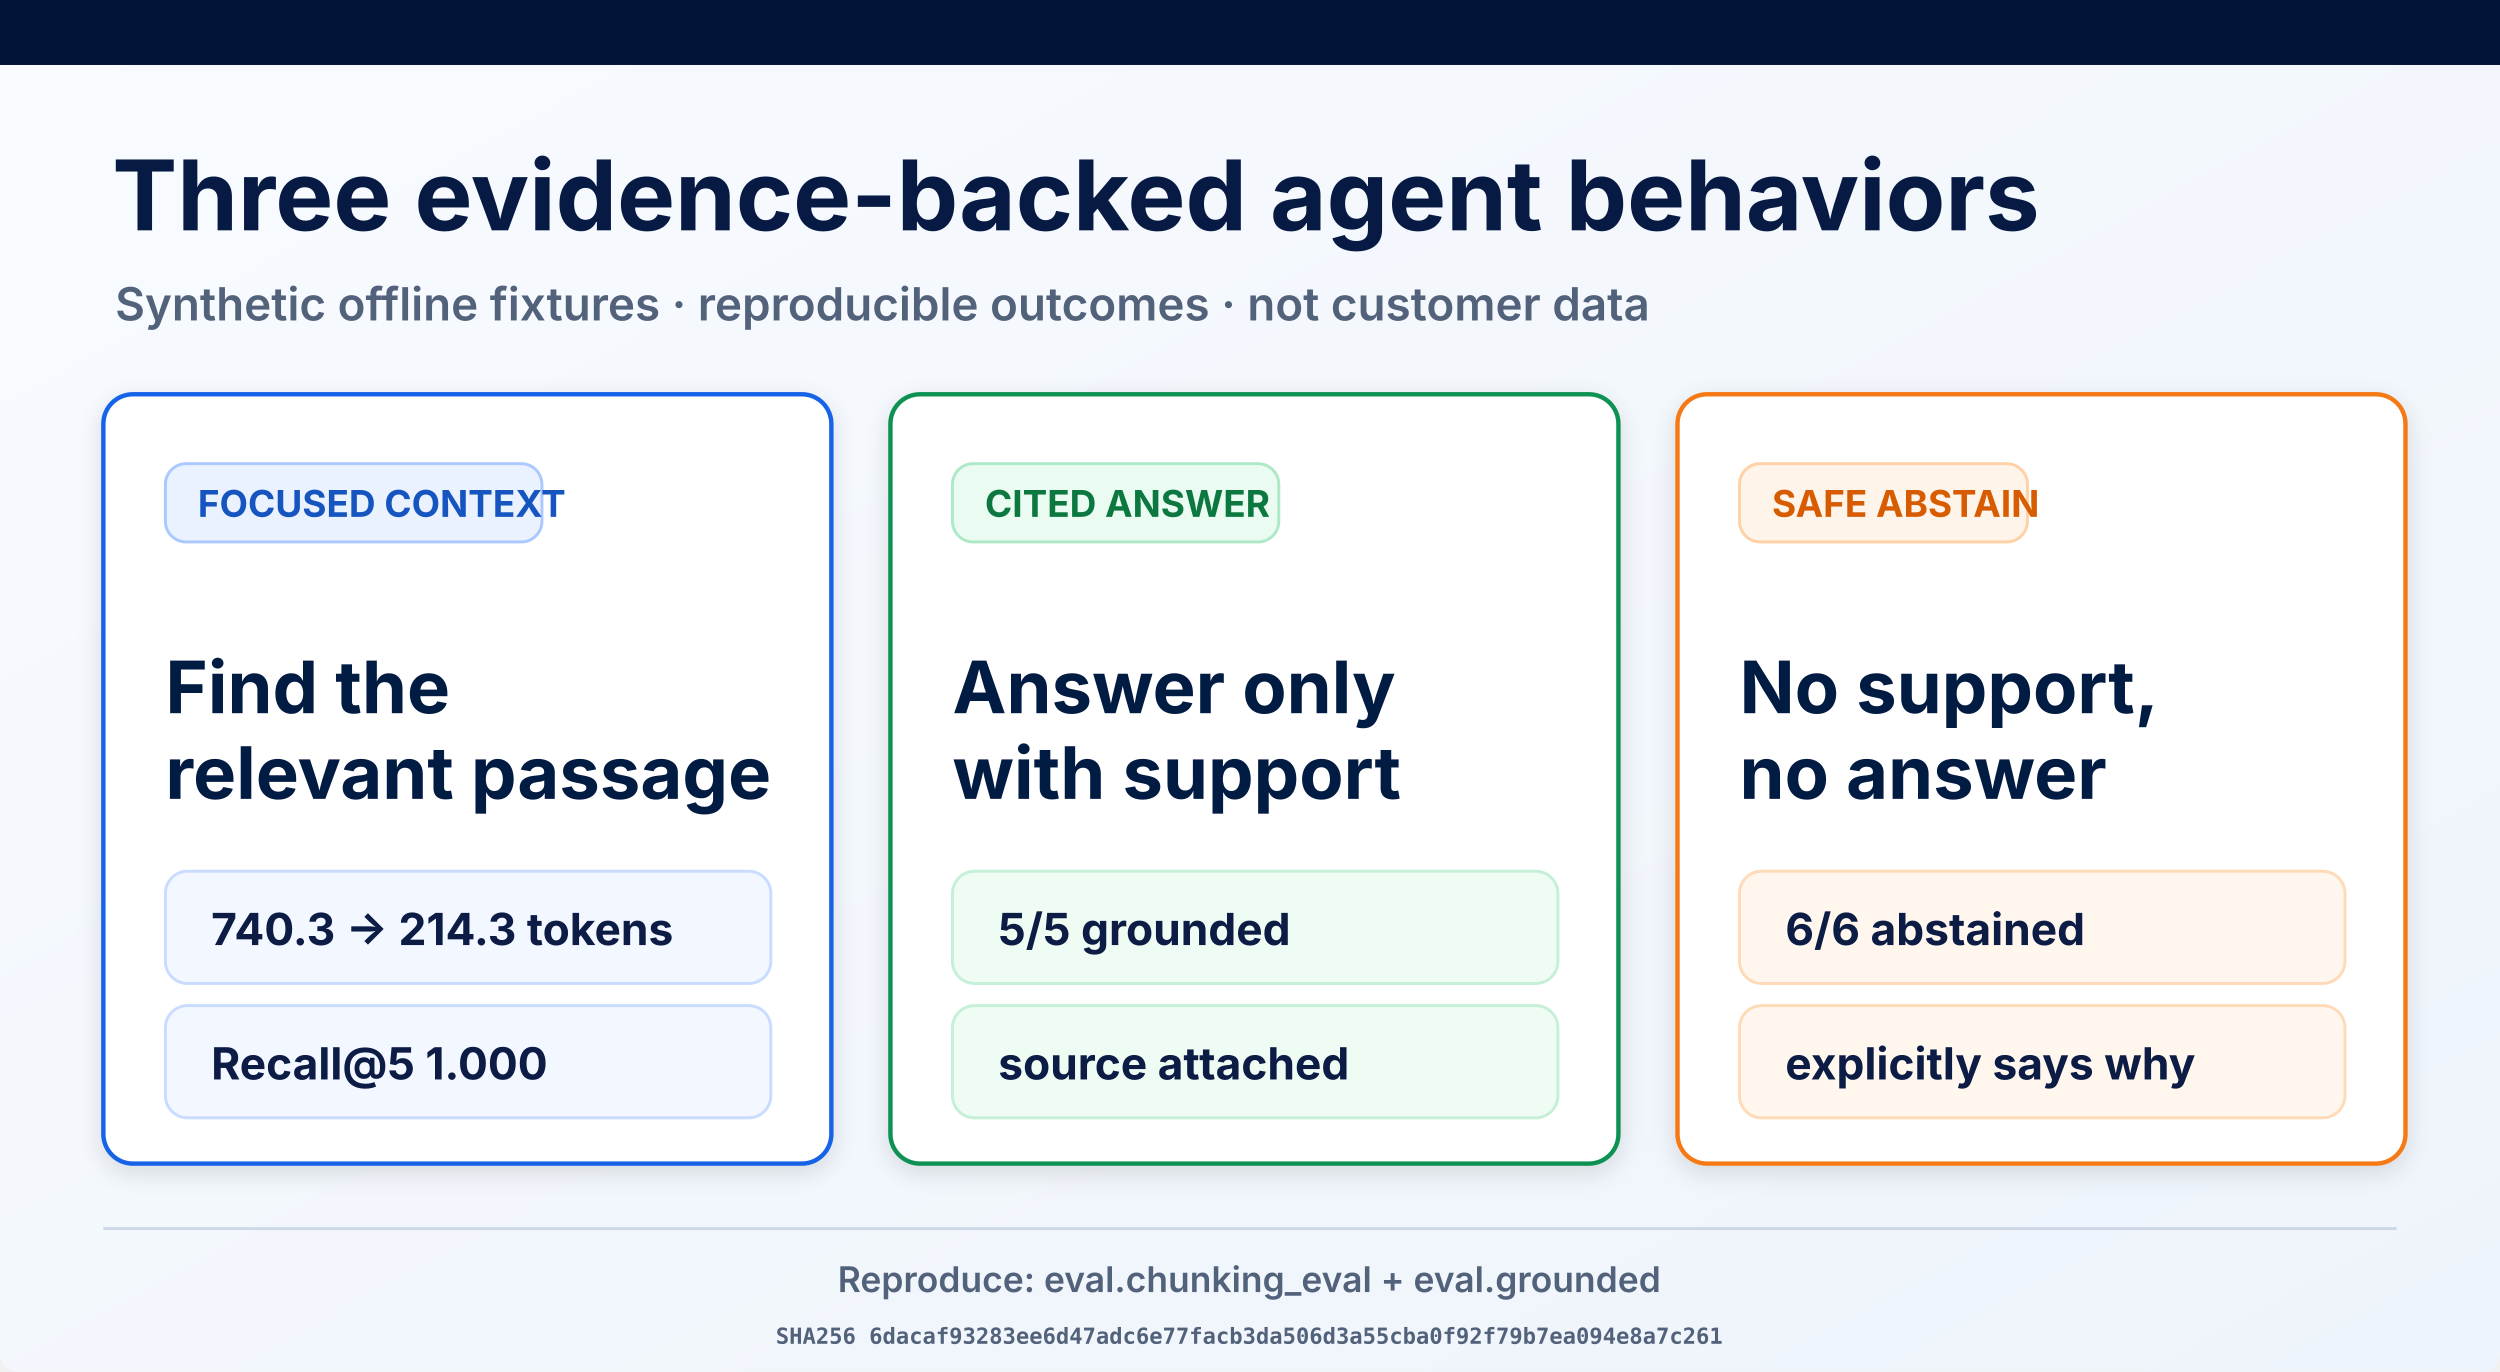
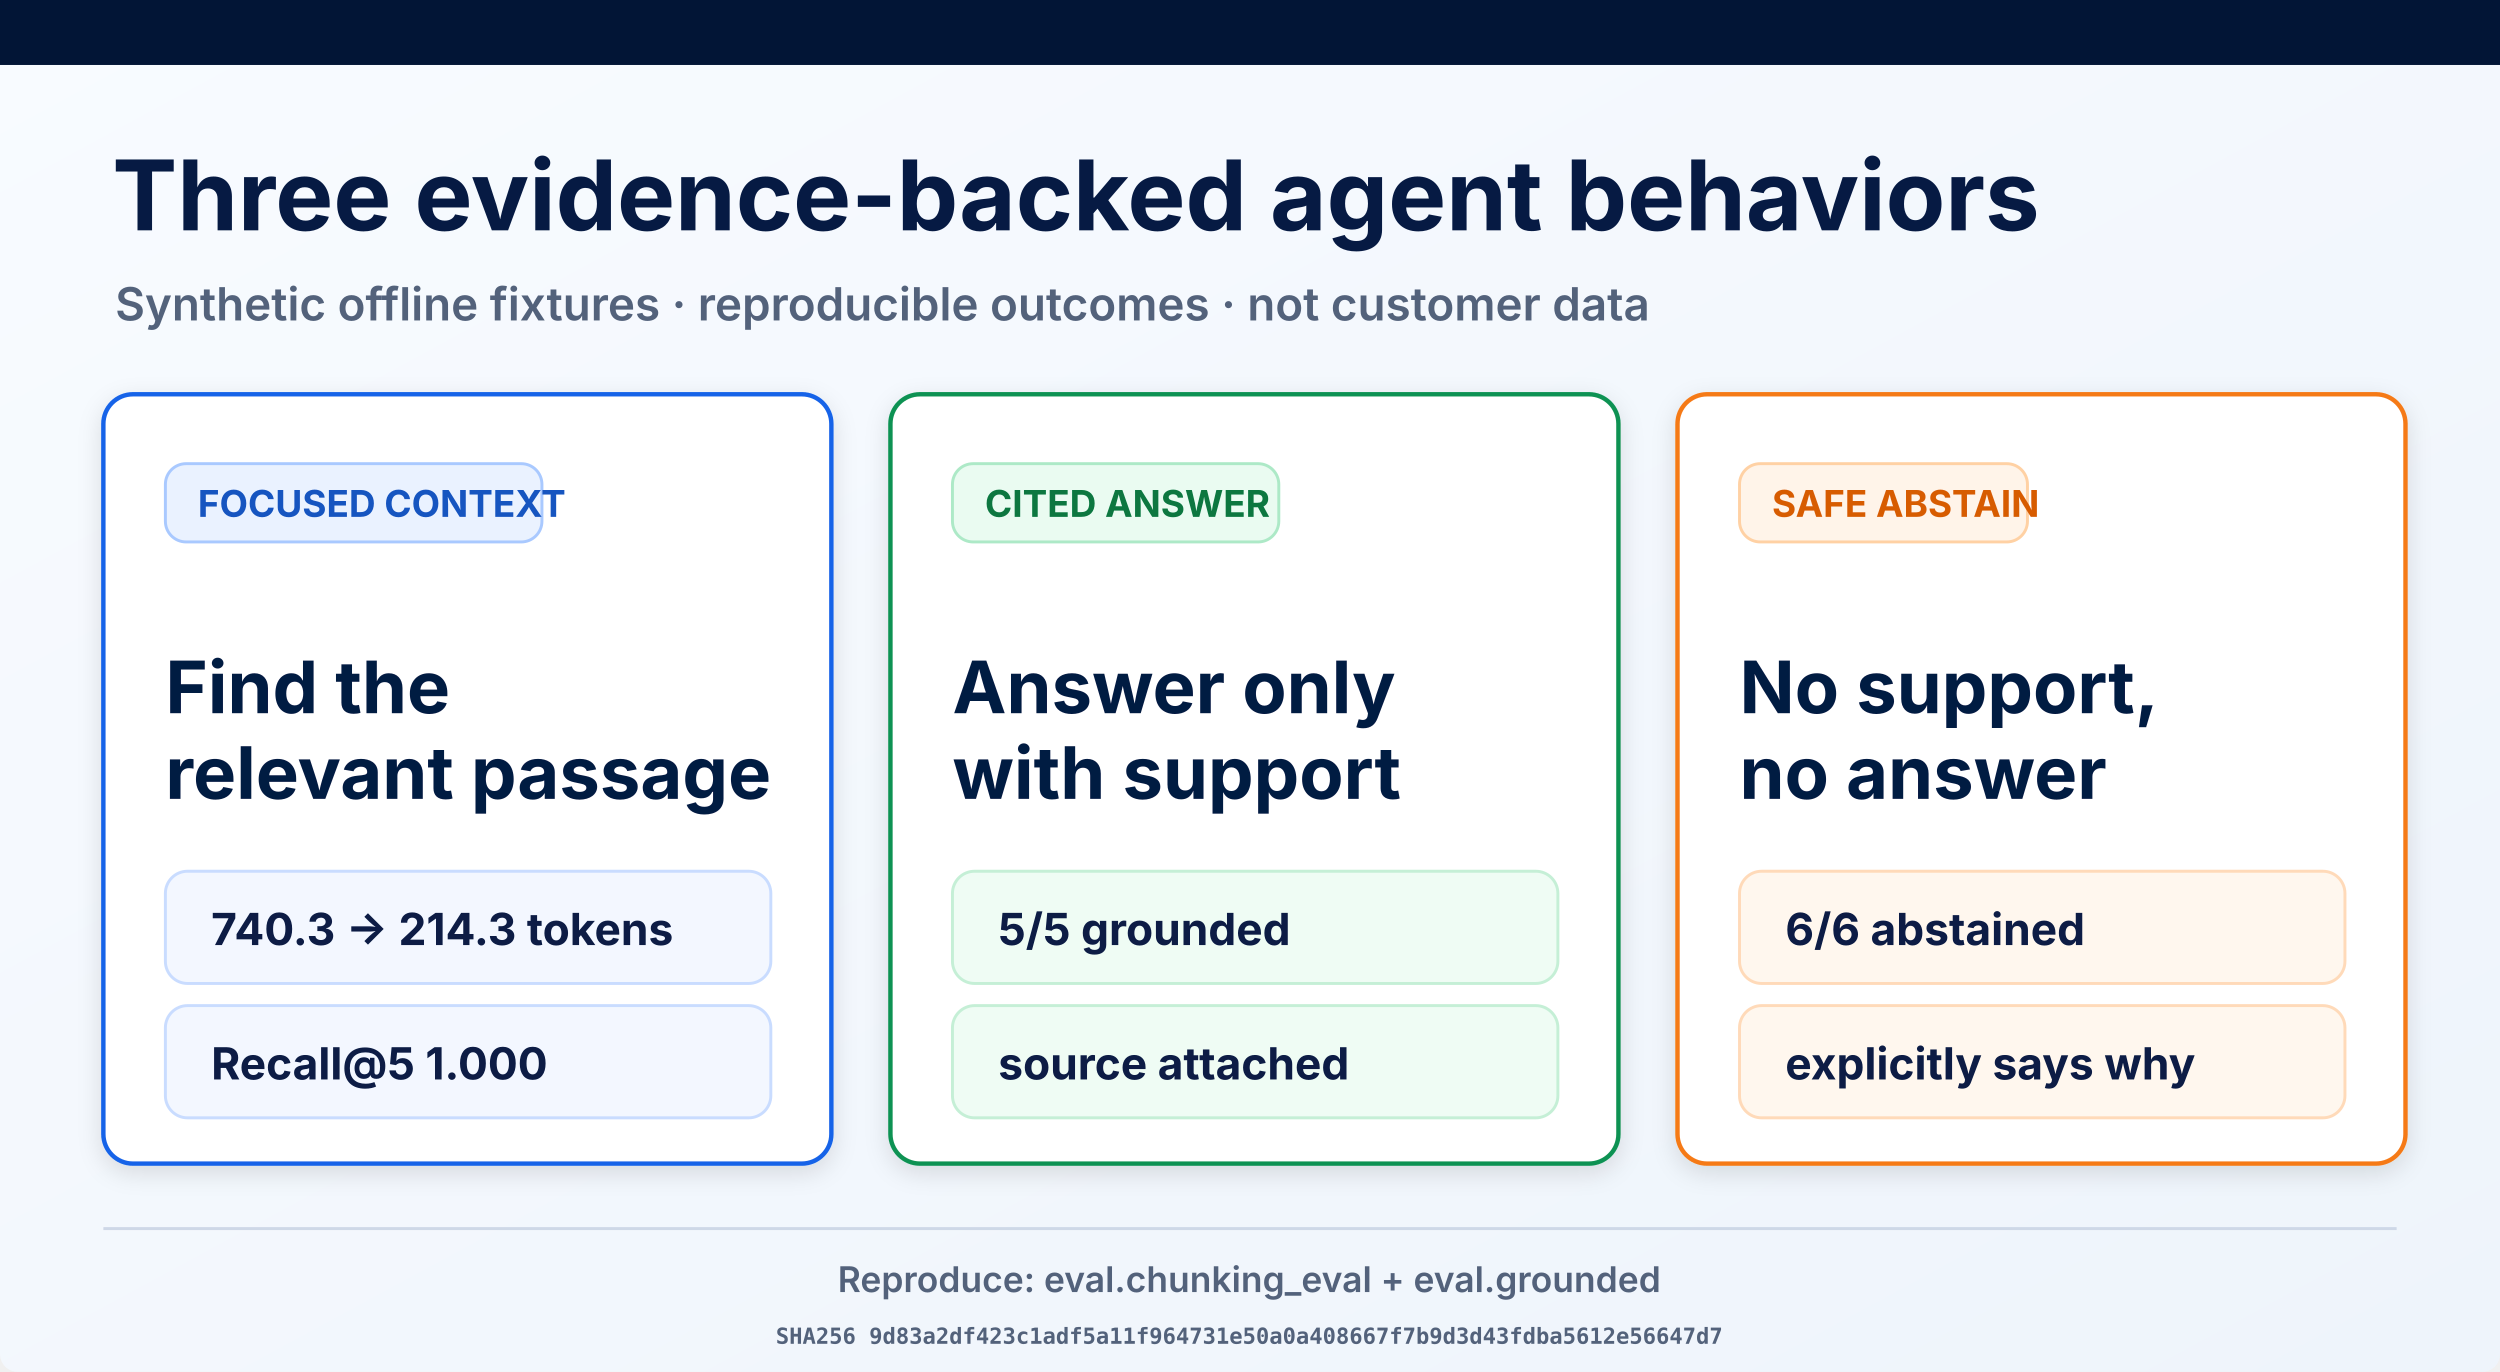
<svg xmlns="http://www.w3.org/2000/svg" width="1693" height="929" viewBox="0 0 1693 929" role="img" aria-labelledby="title desc">
  <defs>
    <linearGradient id="page" x1="0" y1="0" x2="1" y2="1">
      <stop offset="0" stop-color="#f8fbff" />
      <stop offset="1" stop-color="#eef4fb" />
    </linearGradient>
    <filter id="shadow" x="-10%" y="-10%" width="120%" height="130%">
      <feDropShadow dx="0" dy="5" stdDeviation="8" flood-opacity=".12" />
    </filter>
  </defs>
  <rect width="1693" height="929" rx="12" fill="url(#page)" />
  <rect width="1693" height="44" fill="#021536" />
  <text x="76" y="156" font-family="Inter, Arial, sans-serif" font-size="66" font-weight="700" fill="#061a43">Three evidence-backed agent behaviors</text>
  <text x="78" y="217" font-family="Inter, Arial, sans-serif" font-size="31" font-weight="600" fill="#53627b">Synthetic offline fixtures · reproducible outcomes · not customer data</text>
  <g filter="url(#shadow)">
    <rect x="70" y="267" width="493" height="521" rx="20" fill="#fff" stroke="#1763e8" stroke-width="3" />
    <rect x="112" y="314" width="255" height="53" rx="14" fill="#eaf2ff" stroke="#a9c9ff" stroke-width="2" />
    <text x="134" y="350" font-family="Inter, Arial, sans-serif" font-size="25" font-weight="700" fill="#1554c0">FOCUSED CONTEXT</text>
    <text x="112" y="483" font-family="Inter, Arial, sans-serif" font-size="49" font-weight="700" fill="#061a43">Find the</text>
    <text x="112" y="541" font-family="Inter, Arial, sans-serif" font-size="49" font-weight="700" fill="#061a43">relevant passage</text>
    <rect x="112" y="590" width="410" height="76" rx="15" fill="#f3f7ff" stroke="#c9dcff" stroke-width="2" />
    <text x="143" y="640" font-family="Inter, Arial, sans-serif" font-size="30" font-weight="700" fill="#0a1b44">740.3 → 214.3 tokens</text>
    <rect x="112" y="681" width="410" height="76" rx="15" fill="#f3f7ff" stroke="#c9dcff" stroke-width="2" />
    <text x="143" y="731" font-family="Inter, Arial, sans-serif" font-size="30" font-weight="700" fill="#0a1b44">Recall@5 1.000</text>
  </g>
  <g filter="url(#shadow)">
    <rect x="603" y="267" width="493" height="521" rx="20" fill="#fff" stroke="#109252" stroke-width="3" />
    <rect x="645" y="314" width="221" height="53" rx="14" fill="#eafbf1" stroke="#ade9c7" stroke-width="2" />
    <text x="667" y="350" font-family="Inter, Arial, sans-serif" font-size="25" font-weight="700" fill="#08773f">CITED ANSWER</text>
    <text x="645" y="483" font-family="Inter, Arial, sans-serif" font-size="49" font-weight="700" fill="#061a43">Answer only</text>
    <text x="645" y="541" font-family="Inter, Arial, sans-serif" font-size="49" font-weight="700" fill="#061a43">with support</text>
    <rect x="645" y="590" width="410" height="76" rx="15" fill="#effcf4" stroke="#c5efd6" stroke-width="2" />
    <text x="676" y="640" font-family="Inter, Arial, sans-serif" font-size="30" font-weight="700" fill="#0a1b44">5/5 grounded</text>
    <rect x="645" y="681" width="410" height="76" rx="15" fill="#effcf4" stroke="#c5efd6" stroke-width="2" />
    <text x="676" y="731" font-family="Inter, Arial, sans-serif" font-size="30" font-weight="700" fill="#0a1b44">source attached</text>
  </g>
  <g filter="url(#shadow)">
    <rect x="1136" y="267" width="493" height="521" rx="20" fill="#fff" stroke="#f57a19" stroke-width="3" />
    <rect x="1178" y="314" width="195" height="53" rx="14" fill="#fff4e9" stroke="#ffd1a4" stroke-width="2" />
    <text x="1200" y="350" font-family="Inter, Arial, sans-serif" font-size="25" font-weight="700" fill="#d75c06">SAFE ABSTAIN</text>
    <text x="1178" y="483" font-family="Inter, Arial, sans-serif" font-size="49" font-weight="700" fill="#061a43">No support,</text>
    <text x="1178" y="541" font-family="Inter, Arial, sans-serif" font-size="49" font-weight="700" fill="#061a43">no answer</text>
    <rect x="1178" y="590" width="410" height="76" rx="15" fill="#fff7ee" stroke="#ffdab9" stroke-width="2" />
    <text x="1209" y="640" font-family="Inter, Arial, sans-serif" font-size="30" font-weight="700" fill="#0a1b44">6/6 abstained</text>
    <rect x="1178" y="681" width="410" height="76" rx="15" fill="#fff7ee" stroke="#ffdab9" stroke-width="2" />
    <text x="1209" y="731" font-family="Inter, Arial, sans-serif" font-size="30" font-weight="700" fill="#0a1b44">explicitly says why</text>
  </g>
  <line x1="70" y1="832" x2="1623" y2="832" stroke="#ced8e7" stroke-width="2" />
  <text x="846" y="875" text-anchor="middle" font-family="Inter, Arial, sans-serif" font-size="24" font-weight="600" fill="#53627b">Reproduce: eval.chunking_eval + eval.grounded</text>
-   <text x="846" y="910" text-anchor="middle" font-family="ui-monospace, monospace" font-size="15" font-weight="600" fill="#53627b">SHA256 6dacaf93283ee6d47adc6e77facb3da506d3a55cba0f92f79b7ea094e8a7c261</text>
+   <text x="846" y="910" text-anchor="middle" font-family="ui-monospace, monospace" font-size="15" font-weight="600" fill="#53627b">SHA256 9d83a2df423c1adf5a11f964731e50a0a408667f7b9d3d43fdba5612e56647d7</text>
</svg>
